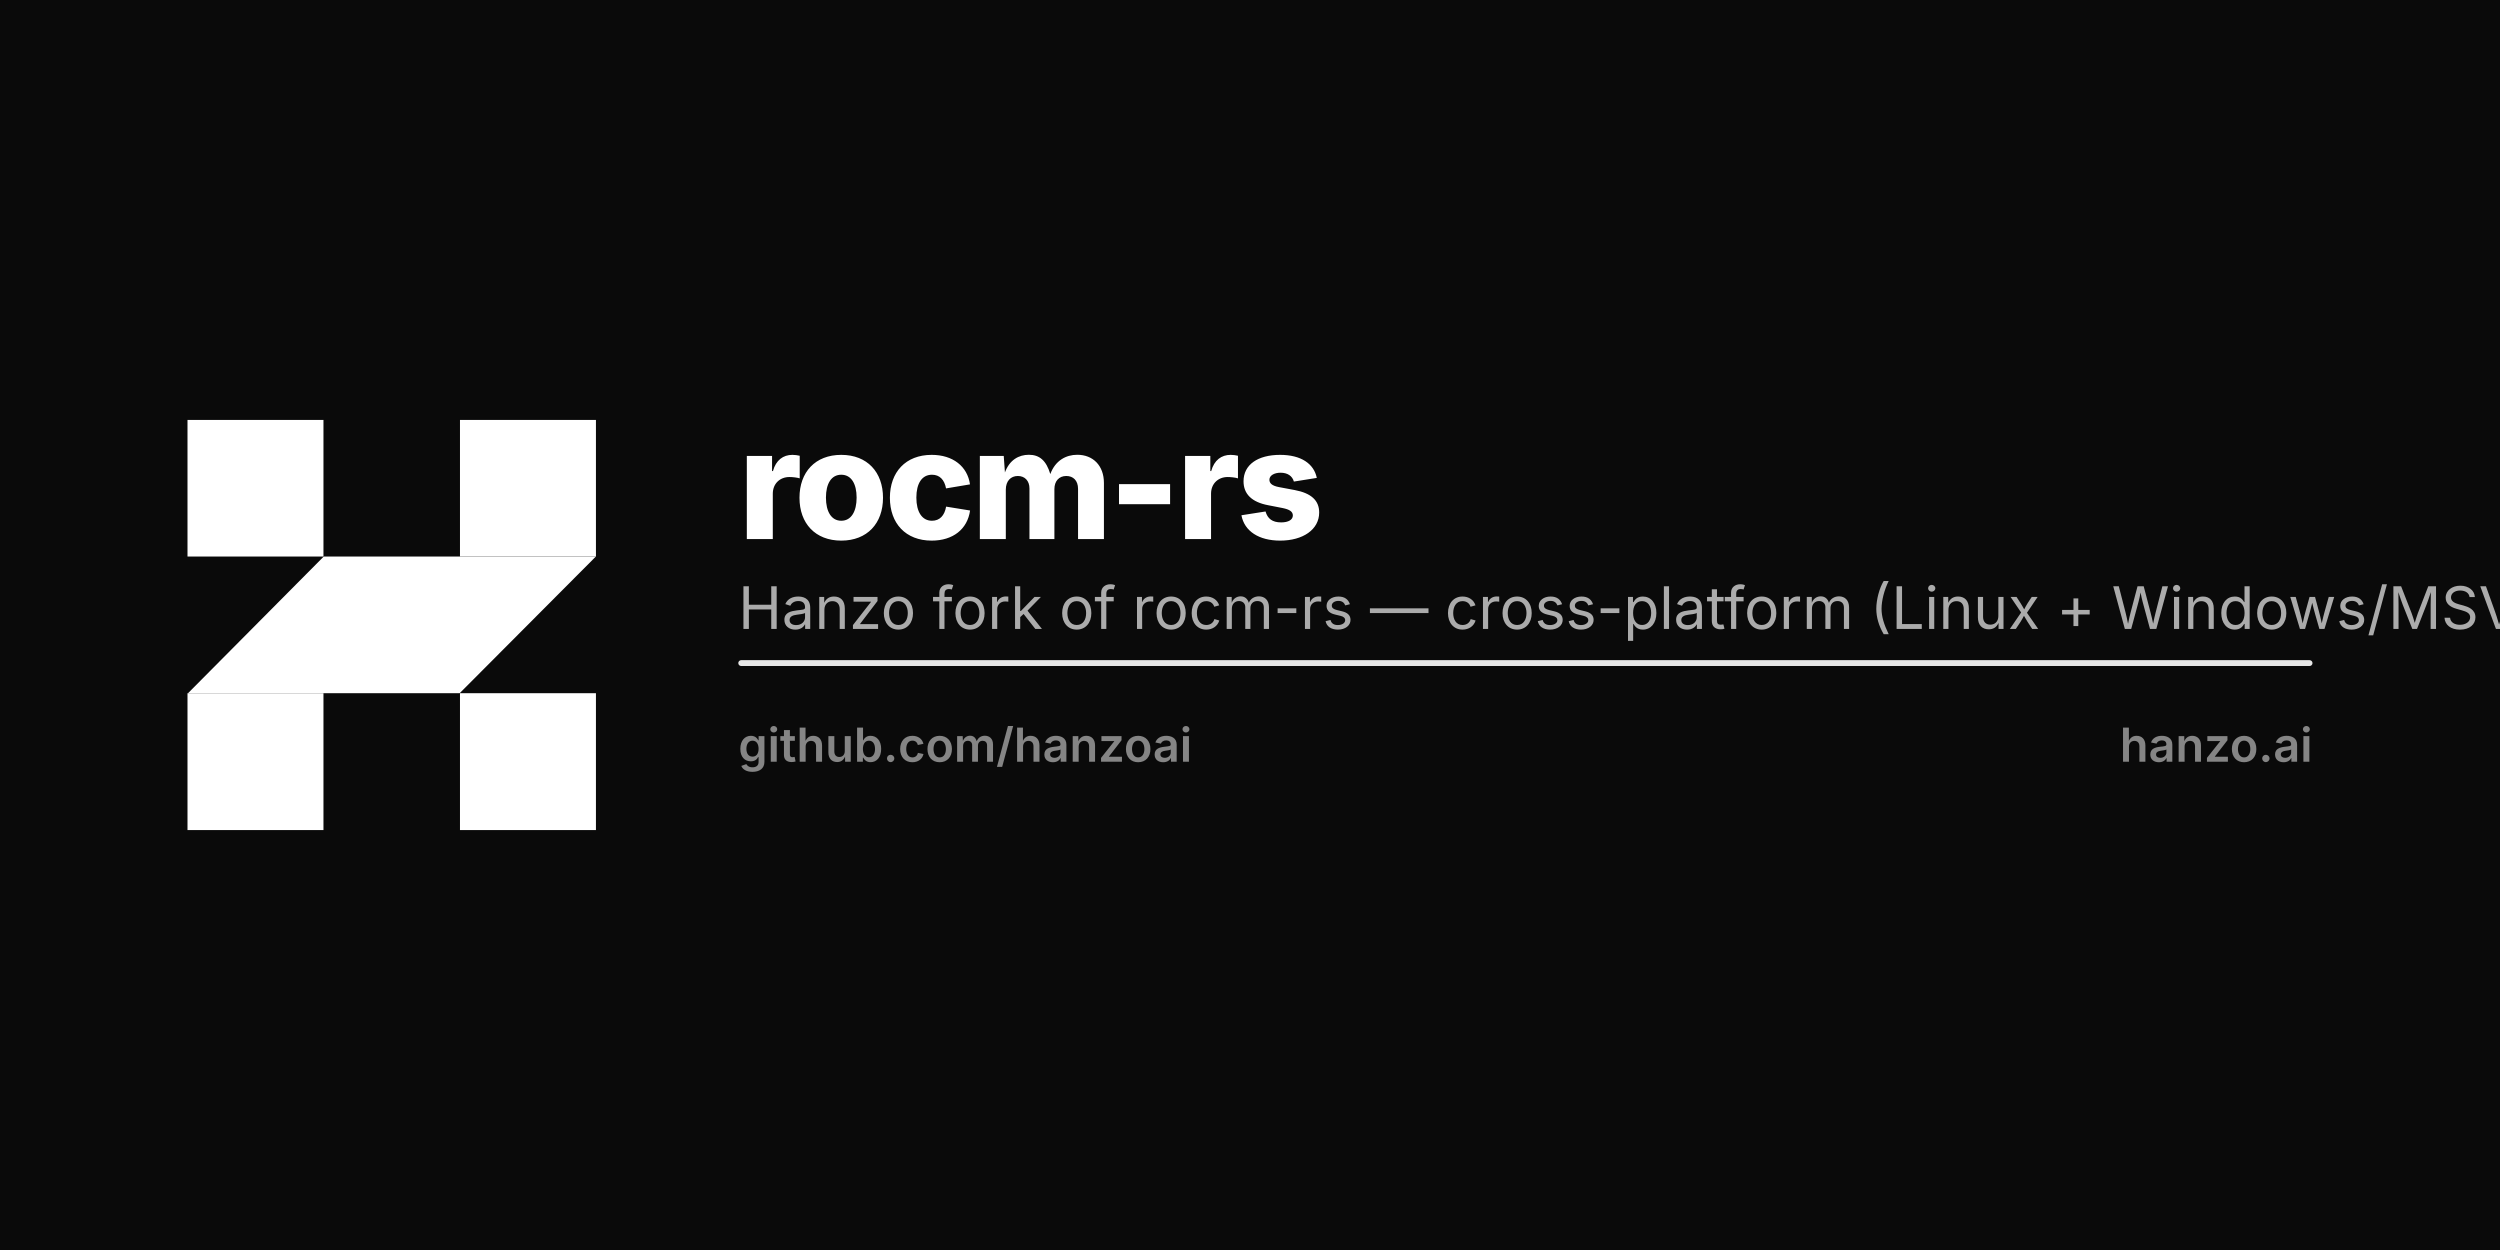
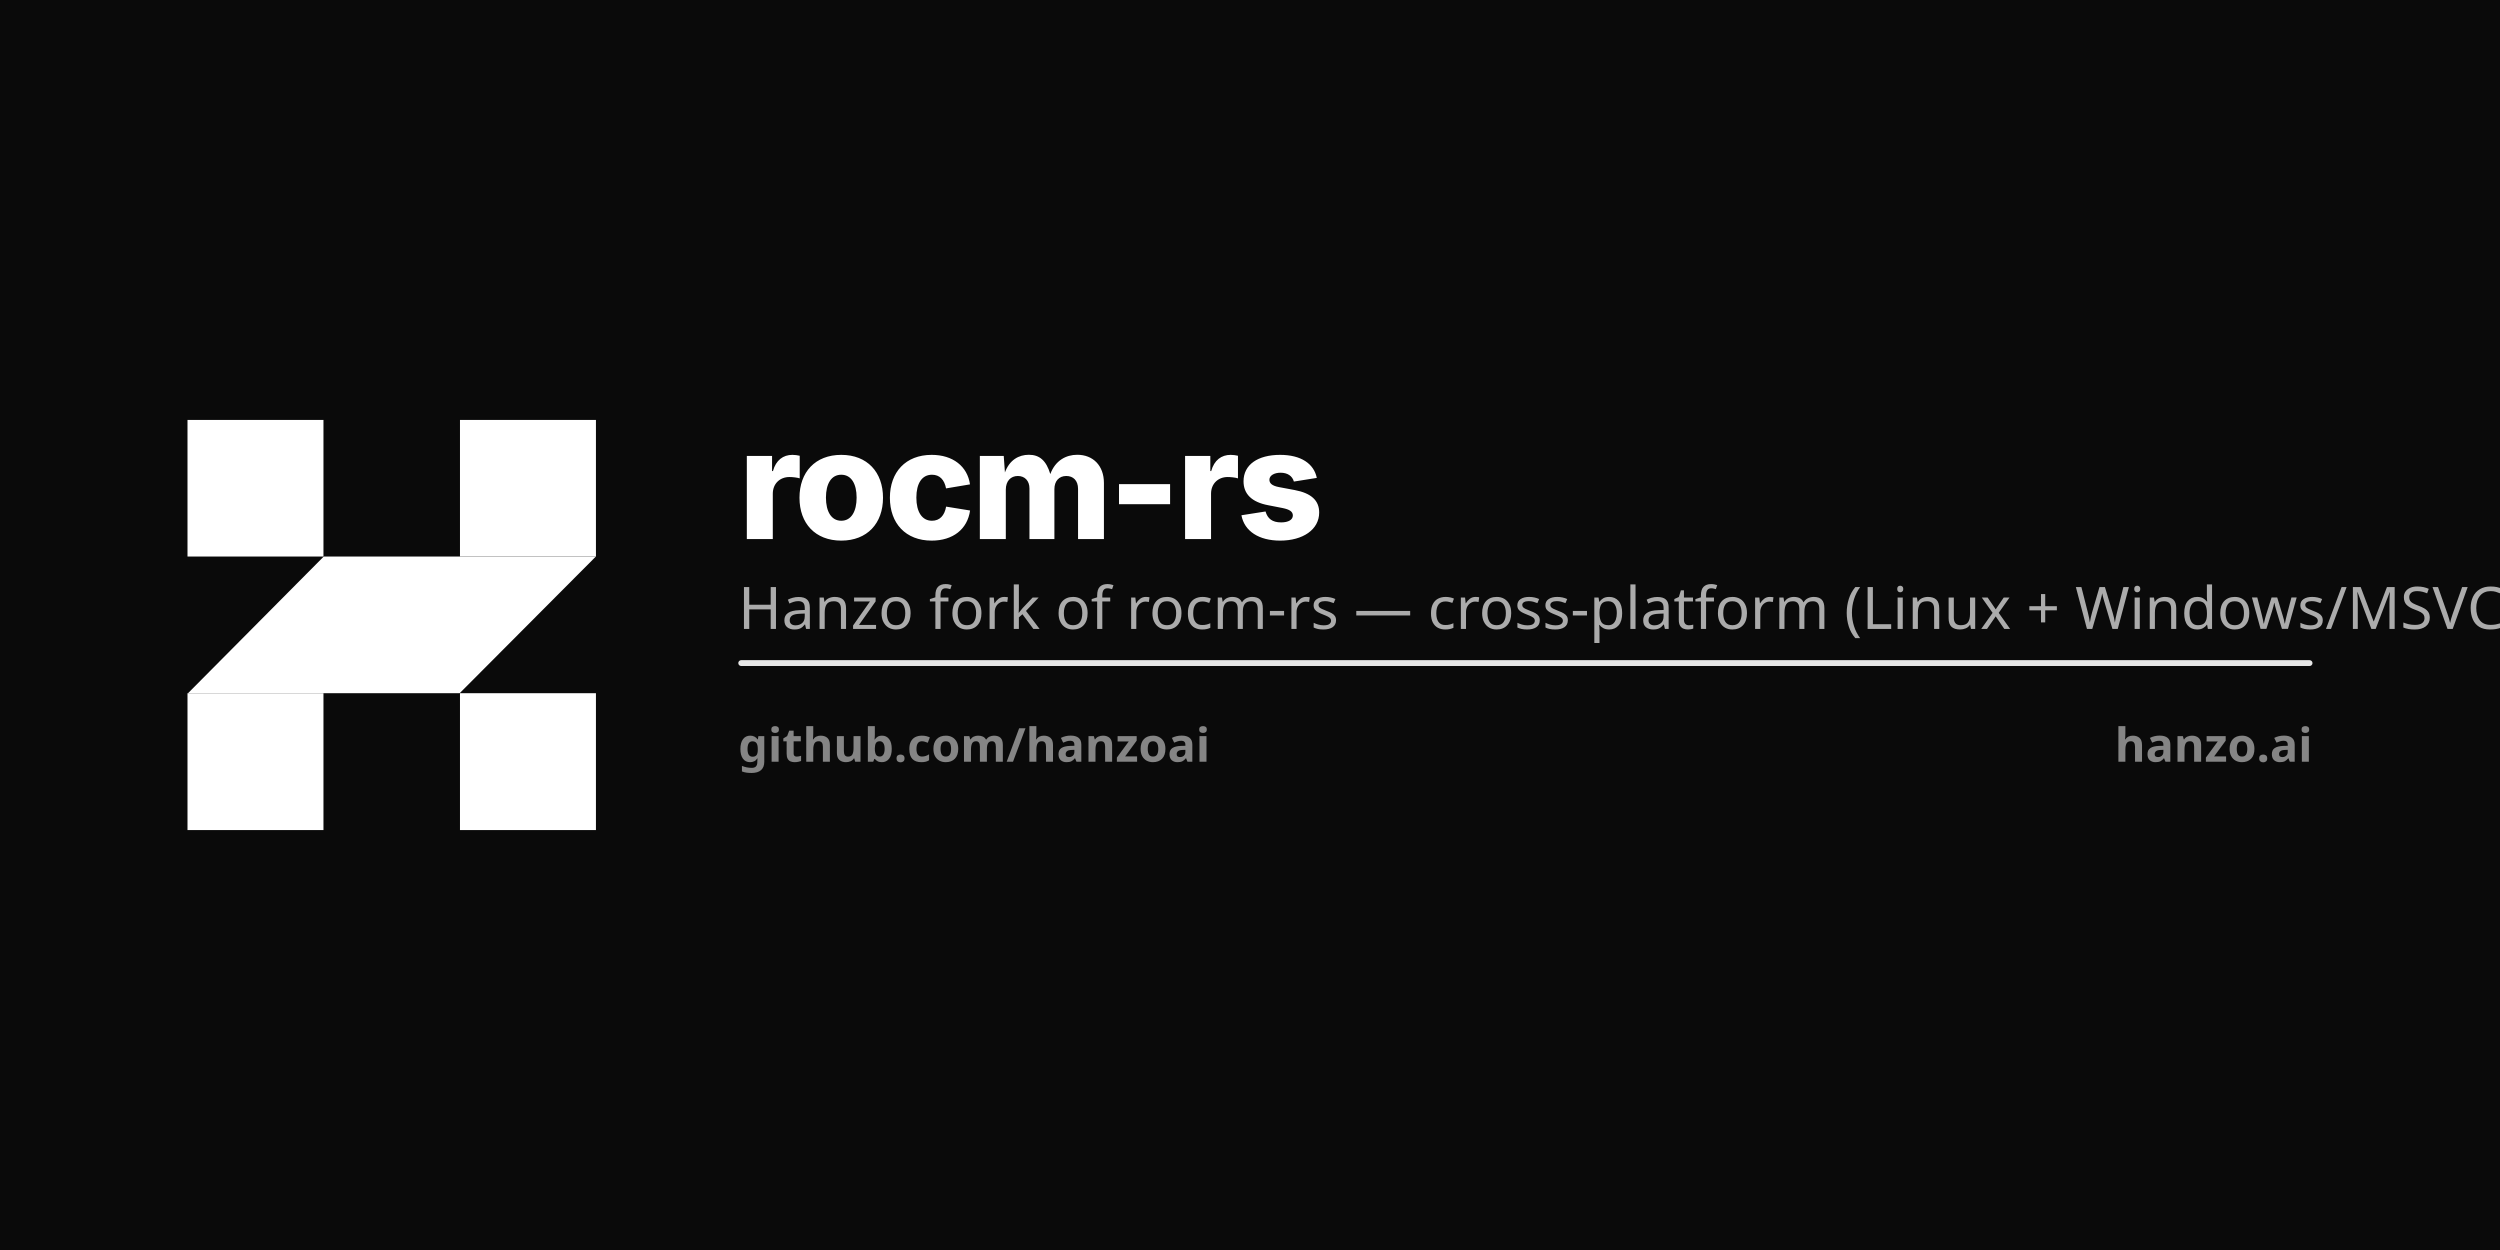
<svg xmlns="http://www.w3.org/2000/svg" width="1280" height="640" viewBox="0 0 1280 640" role="img" aria-label="rocm-rs">
  <rect width="1280" height="640" fill="#0A0A0A" />
  <svg x="96" y="215" width="210" height="210" viewBox="0 0 67 67">
    <path d="M22.21 67V44.637H0V67H22.21Z" fill="#fff" />
    <path d="M66.704 22.318H22.253L0.088 44.637H44.463L66.704 22.318Z" fill="#fff" />
    <path d="M22.21 0H0V22.318H22.21V0Z" fill="#fff" />
    <path d="M66.72 0H44.51V22.318H66.72V0Z" fill="#fff" />
    <path d="M66.72 67V44.637H44.51V67H66.72Z" fill="#fff" />
  </svg>
-   <text x="378" y="276" font-family="Inter,system-ui,-apple-system,sans-serif" font-size="78" font-weight="800" letter-spacing="-2" fill="#ffffff">rocm-rs</text>
-   <text x="378" y="322" font-family="Inter,system-ui,sans-serif" font-size="30" fill="#ffffff" opacity=".66">Hanzo fork of rocm-rs — cross-platform (Linux + Windows/MSVC) ROCm…</text>
+   <text x="378" y="276" font-family="Zen,system-ui,-apple-system,sans-serif" font-size="78" font-weight="800" letter-spacing="-2" fill="#ffffff">rocm-rs</text>
+   <text x="378" y="322" font-family="Zen,system-ui,sans-serif" font-size="30" fill="#ffffff" opacity=".66">Hanzo fork of rocm-rs — cross-platform (Linux + Windows/MSVC) ROCm…</text>
  <rect x="378" y="338" width="806" height="3" rx="1.5" fill="#ffffff" opacity=".9" />
-   <text x="378" y="390" font-family="Inter,system-ui,sans-serif" font-size="24" font-weight="600" fill="#ffffff" opacity=".5">github.com/hanzoai</text>
-   <text x="1184" y="390" text-anchor="end" font-family="Inter,system-ui,sans-serif" font-size="24" font-weight="600" fill="#ffffff" opacity=".5">hanzo.ai</text>
+   <text x="378" y="390" font-family="Zen,system-ui,sans-serif" font-size="24" font-weight="600" fill="#ffffff" opacity=".5">github.com/hanzoai</text>
+   <text x="1184" y="390" text-anchor="end" font-family="Zen,system-ui,sans-serif" font-size="24" font-weight="600" fill="#ffffff" opacity=".5">hanzo.ai</text>
</svg>
